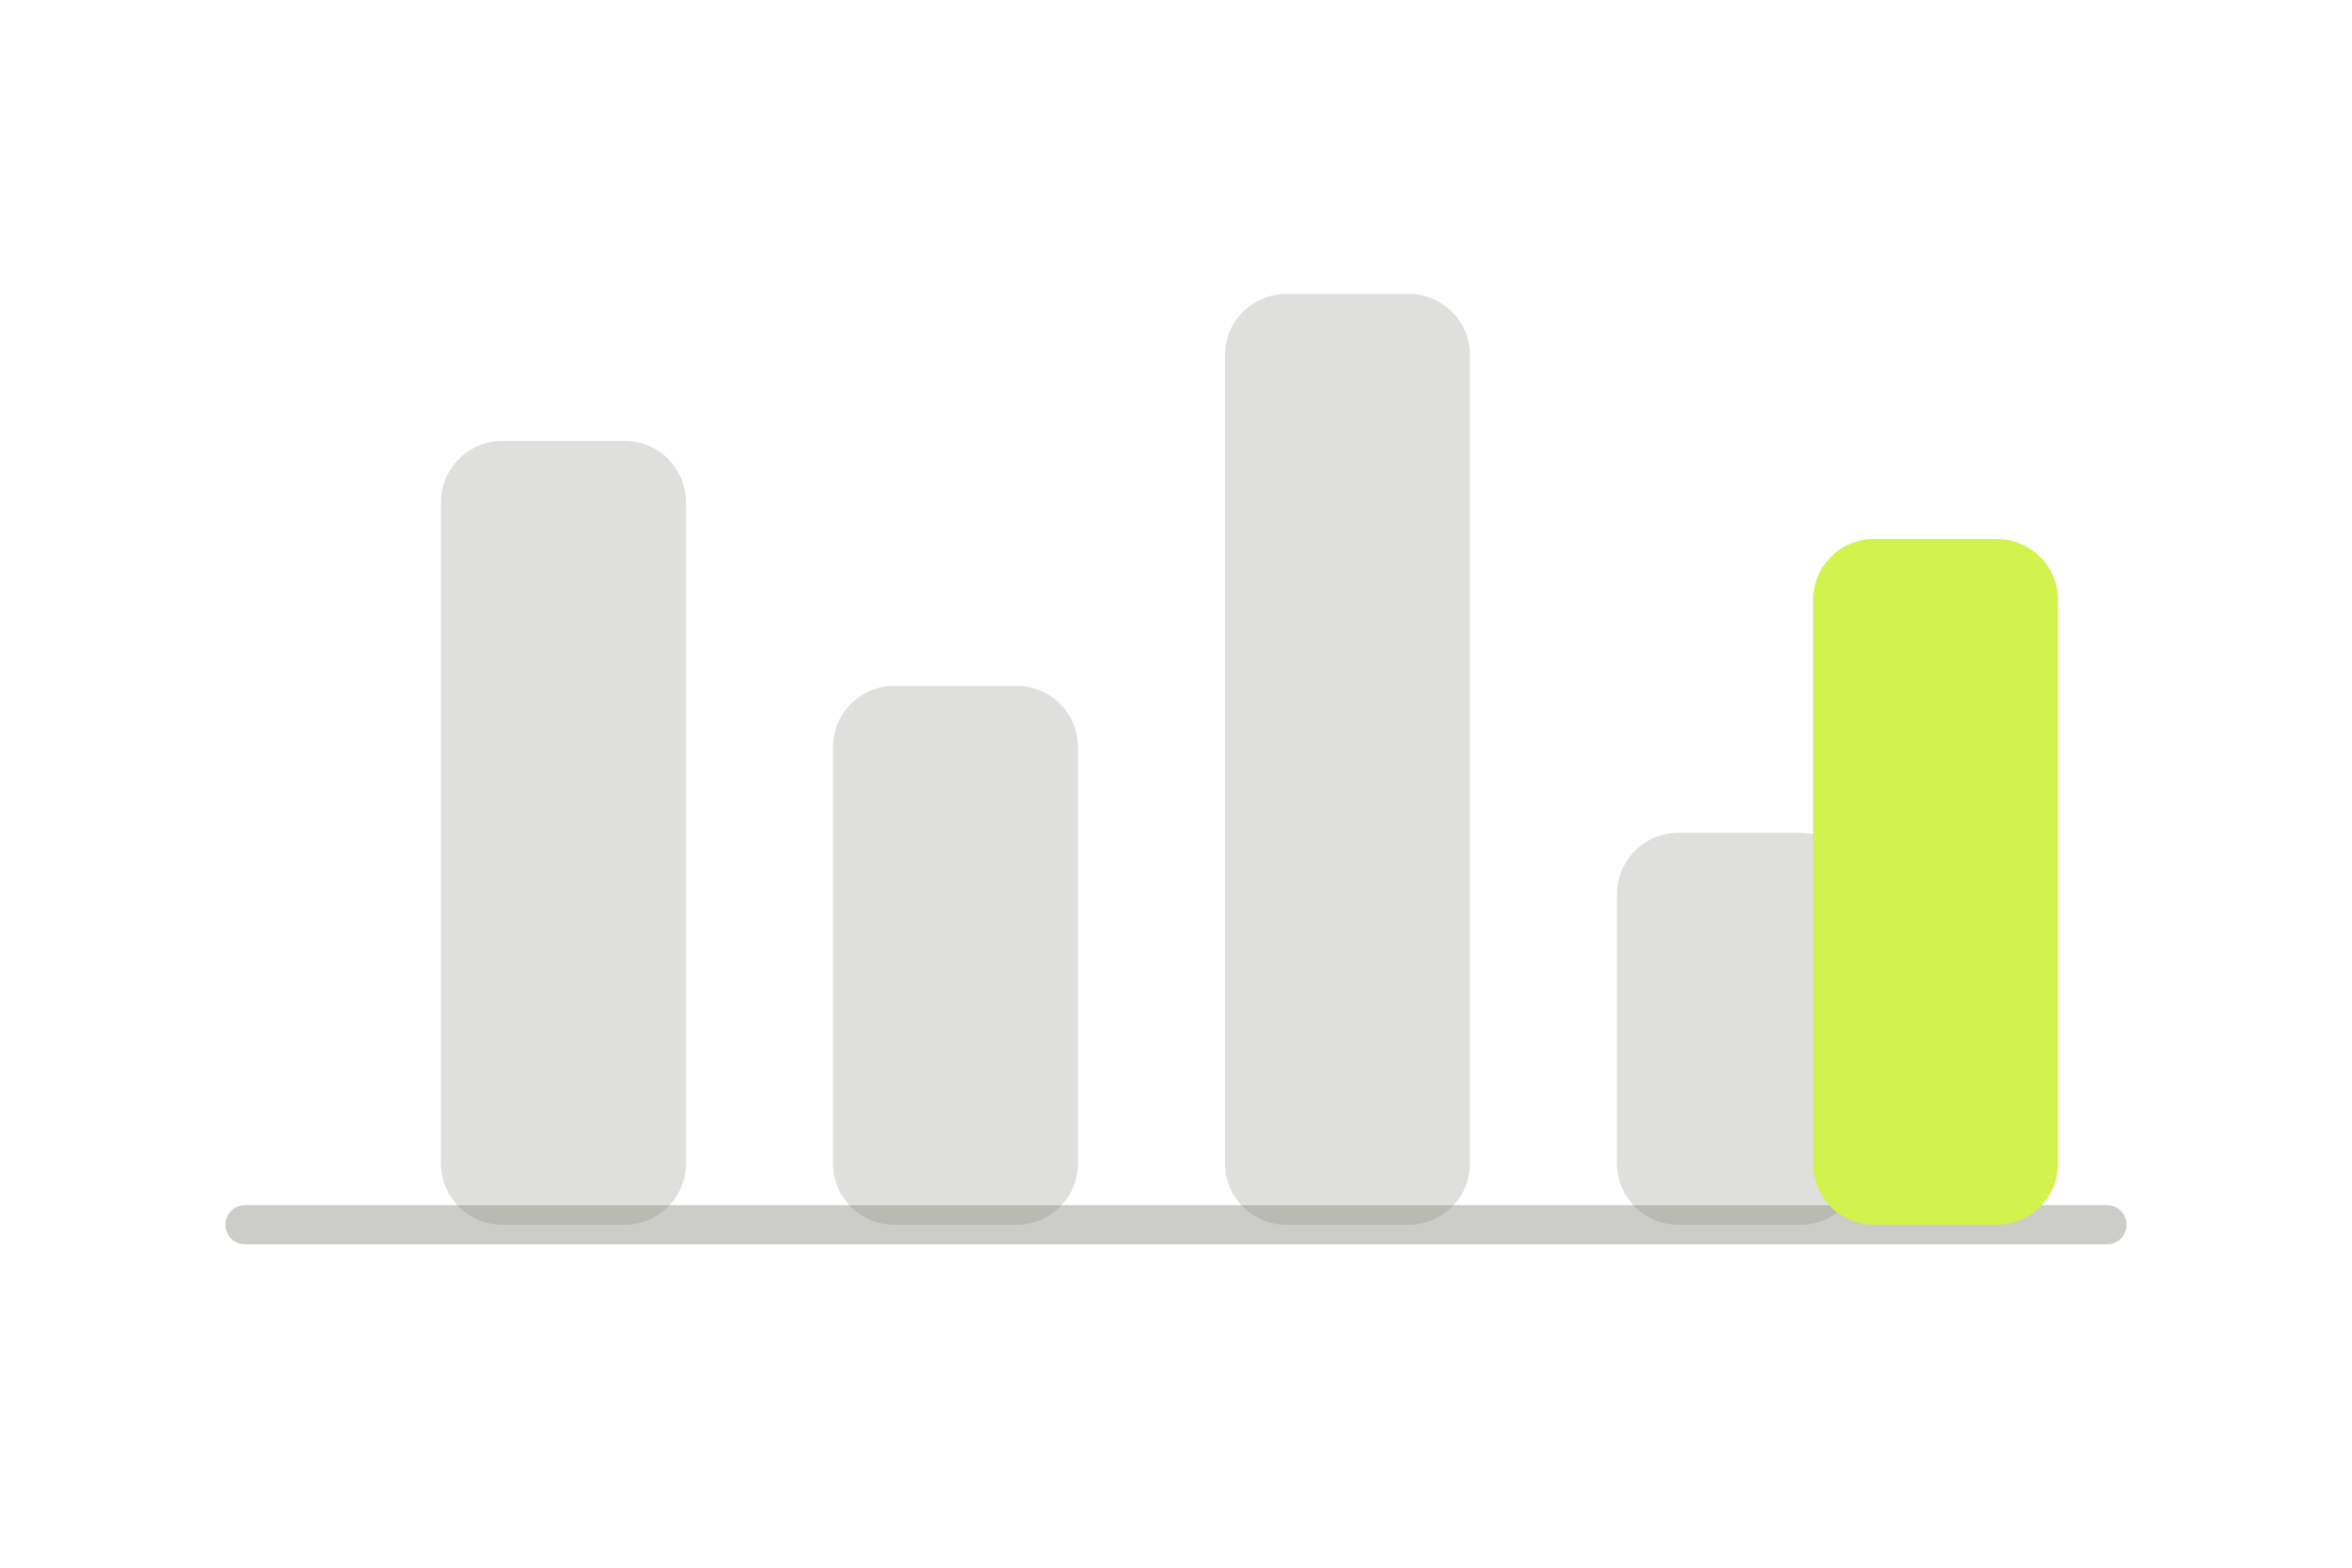
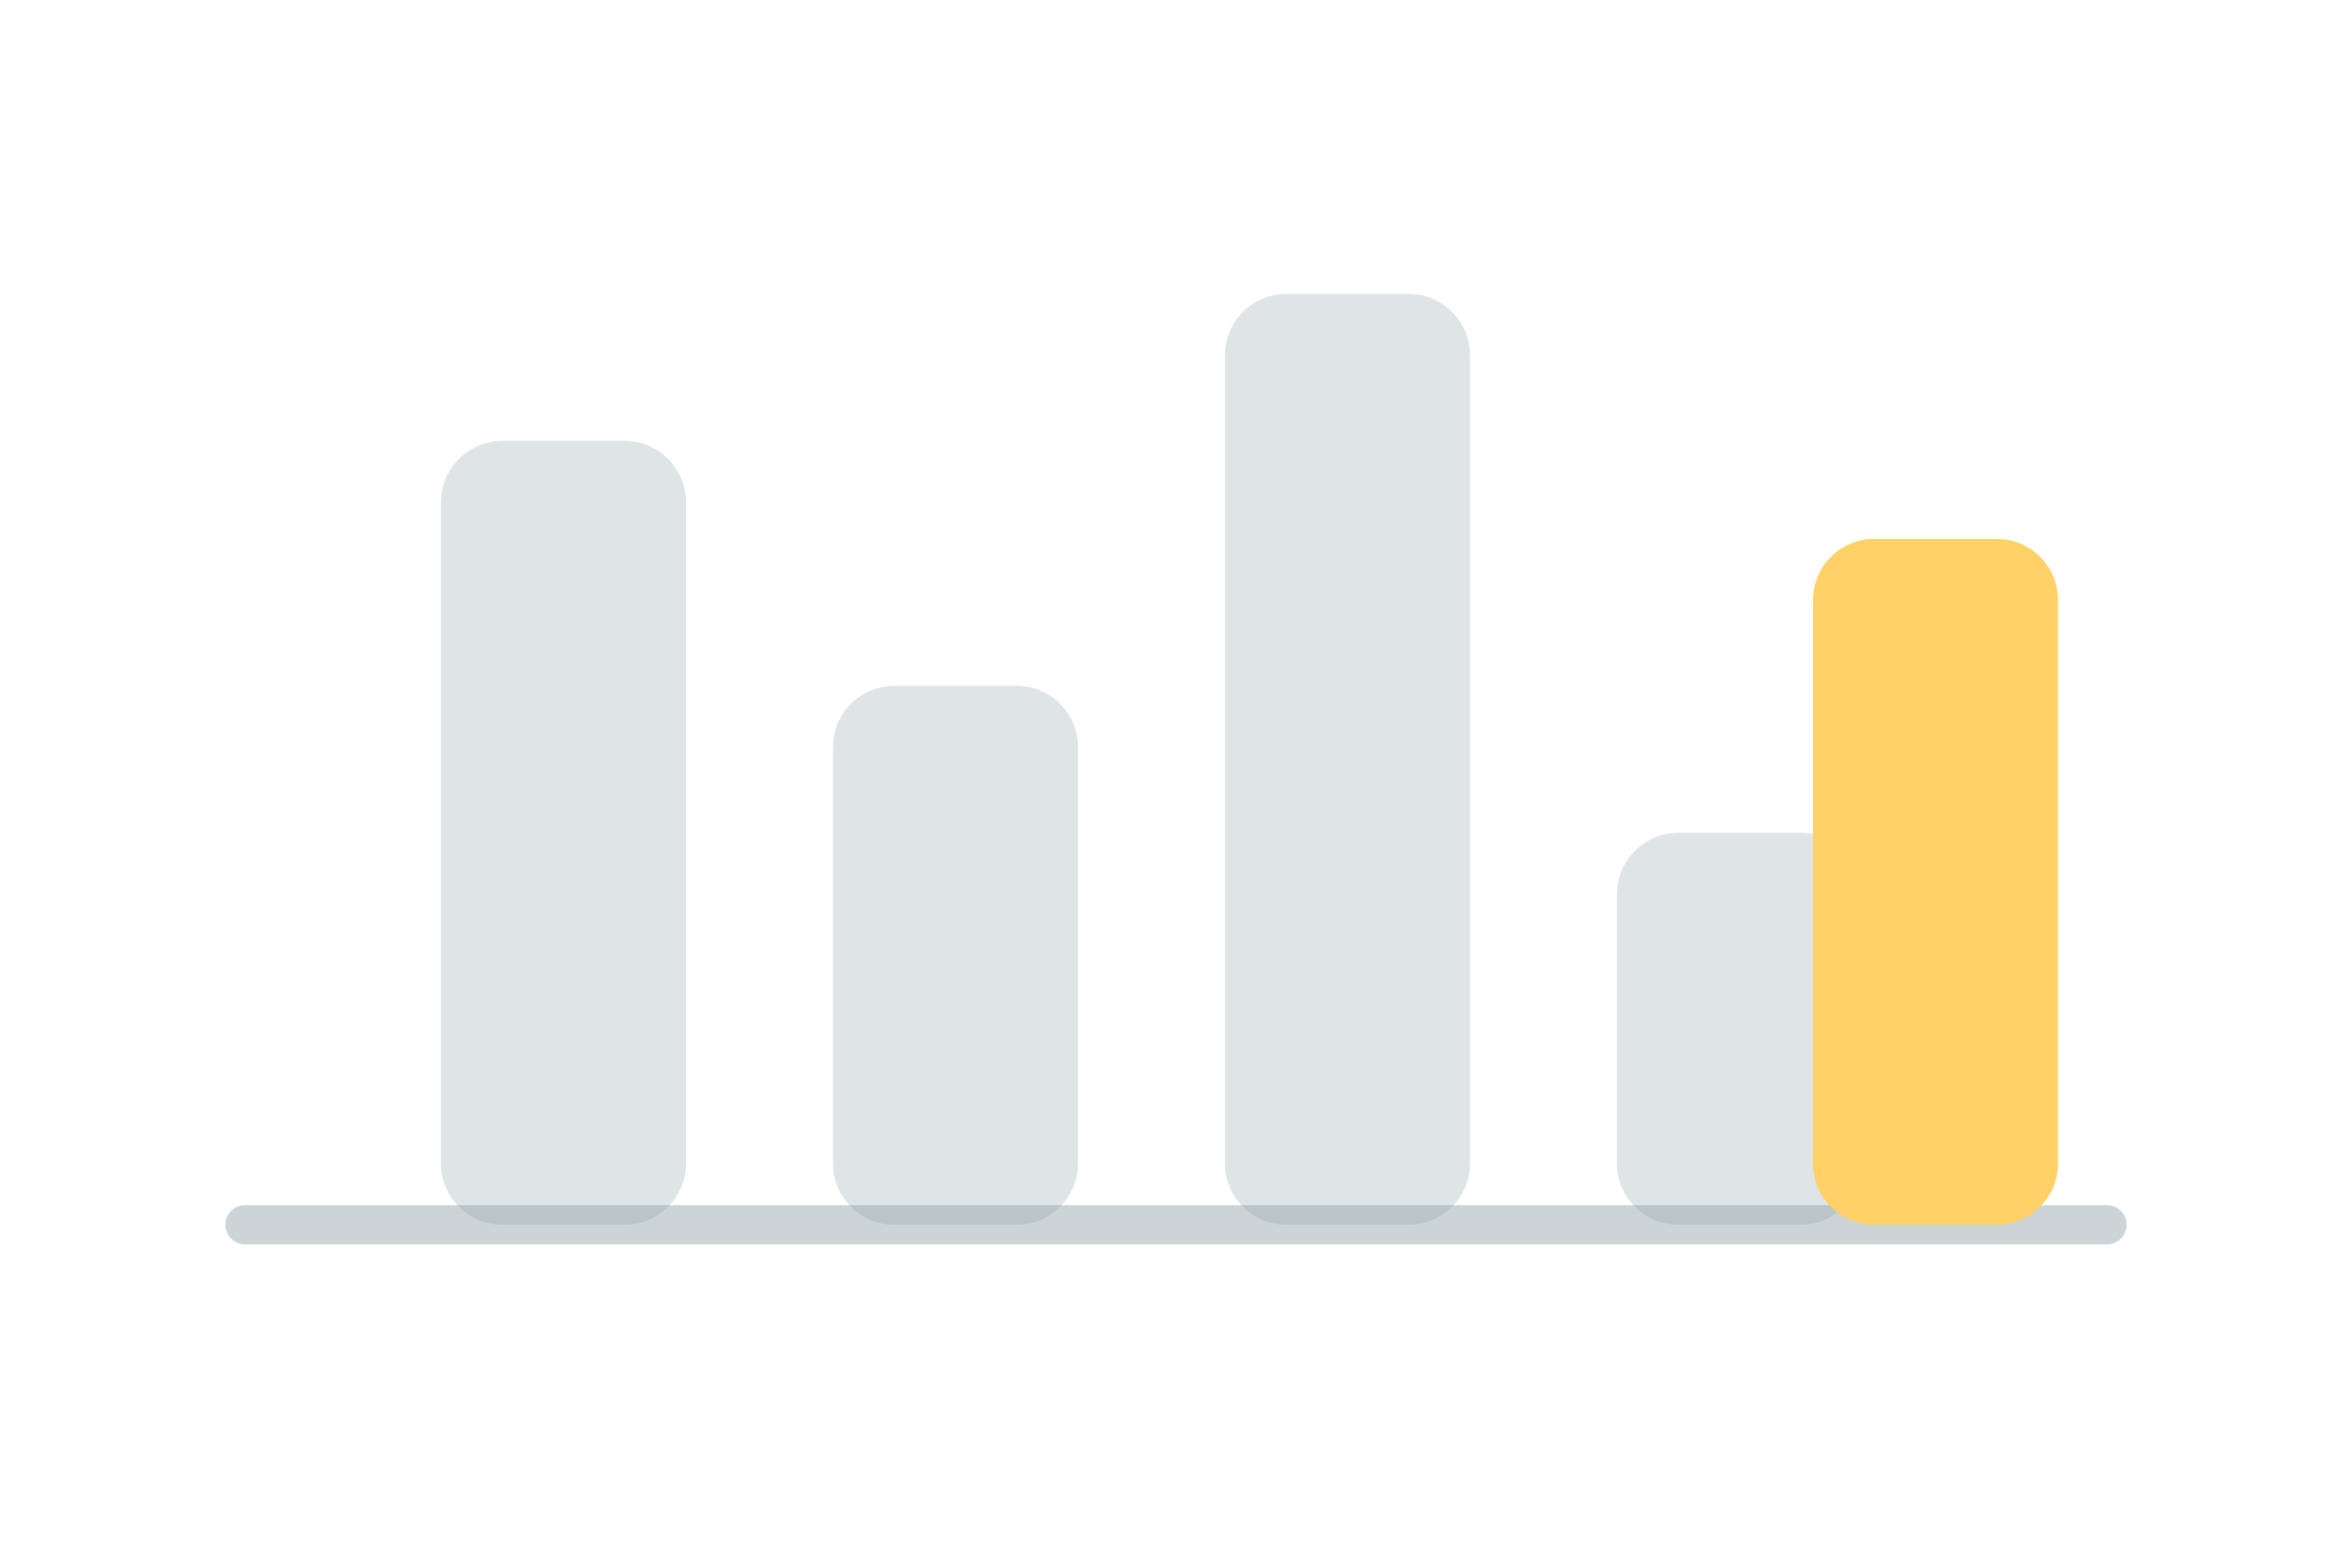
<svg xmlns="http://www.w3.org/2000/svg" viewBox="0 0 96 64" width="96" height="64" fill="none" stroke-linecap="round" stroke-linejoin="round">
-   <line x1="10" y1="50" x2="86" y2="50" stroke="#8d8d84" stroke-width="1.6" opacity=".45" />
-   <rect x="18" y="18" width="10" height="32" rx="2.5" fill="#8d8d84" opacity=".28" />
-   <rect x="34" y="28" width="10" height="22" rx="2.5" fill="#8d8d84" opacity=".28" />
-   <rect x="50" y="12" width="10" height="38" rx="2.5" fill="#8d8d84" opacity=".28" />
-   <rect x="66" y="34" width="10" height="16" rx="2.5" fill="#8d8d84" opacity=".28" />
-   <rect x="74" y="22" width="10" height="28" rx="2.5" fill="#d2f24e" />
+   <line x1="10" y1="50" x2="86" y2="50" stroke="#8d9fa8" stroke-width="1.6" opacity=".45" />
+   <rect x="18" y="18" width="10" height="32" rx="2.5" fill="#8d9fa8" opacity=".28" />
+   <rect x="34" y="28" width="10" height="22" rx="2.5" fill="#8d9fa8" opacity=".28" />
+   <rect x="50" y="12" width="10" height="38" rx="2.5" fill="#8d9fa8" opacity=".28" />
+   <rect x="66" y="34" width="10" height="16" rx="2.5" fill="#8d9fa8" opacity=".28" />
+   <rect x="74" y="22" width="10" height="28" rx="2.5" fill="#ffd166" />
</svg>
